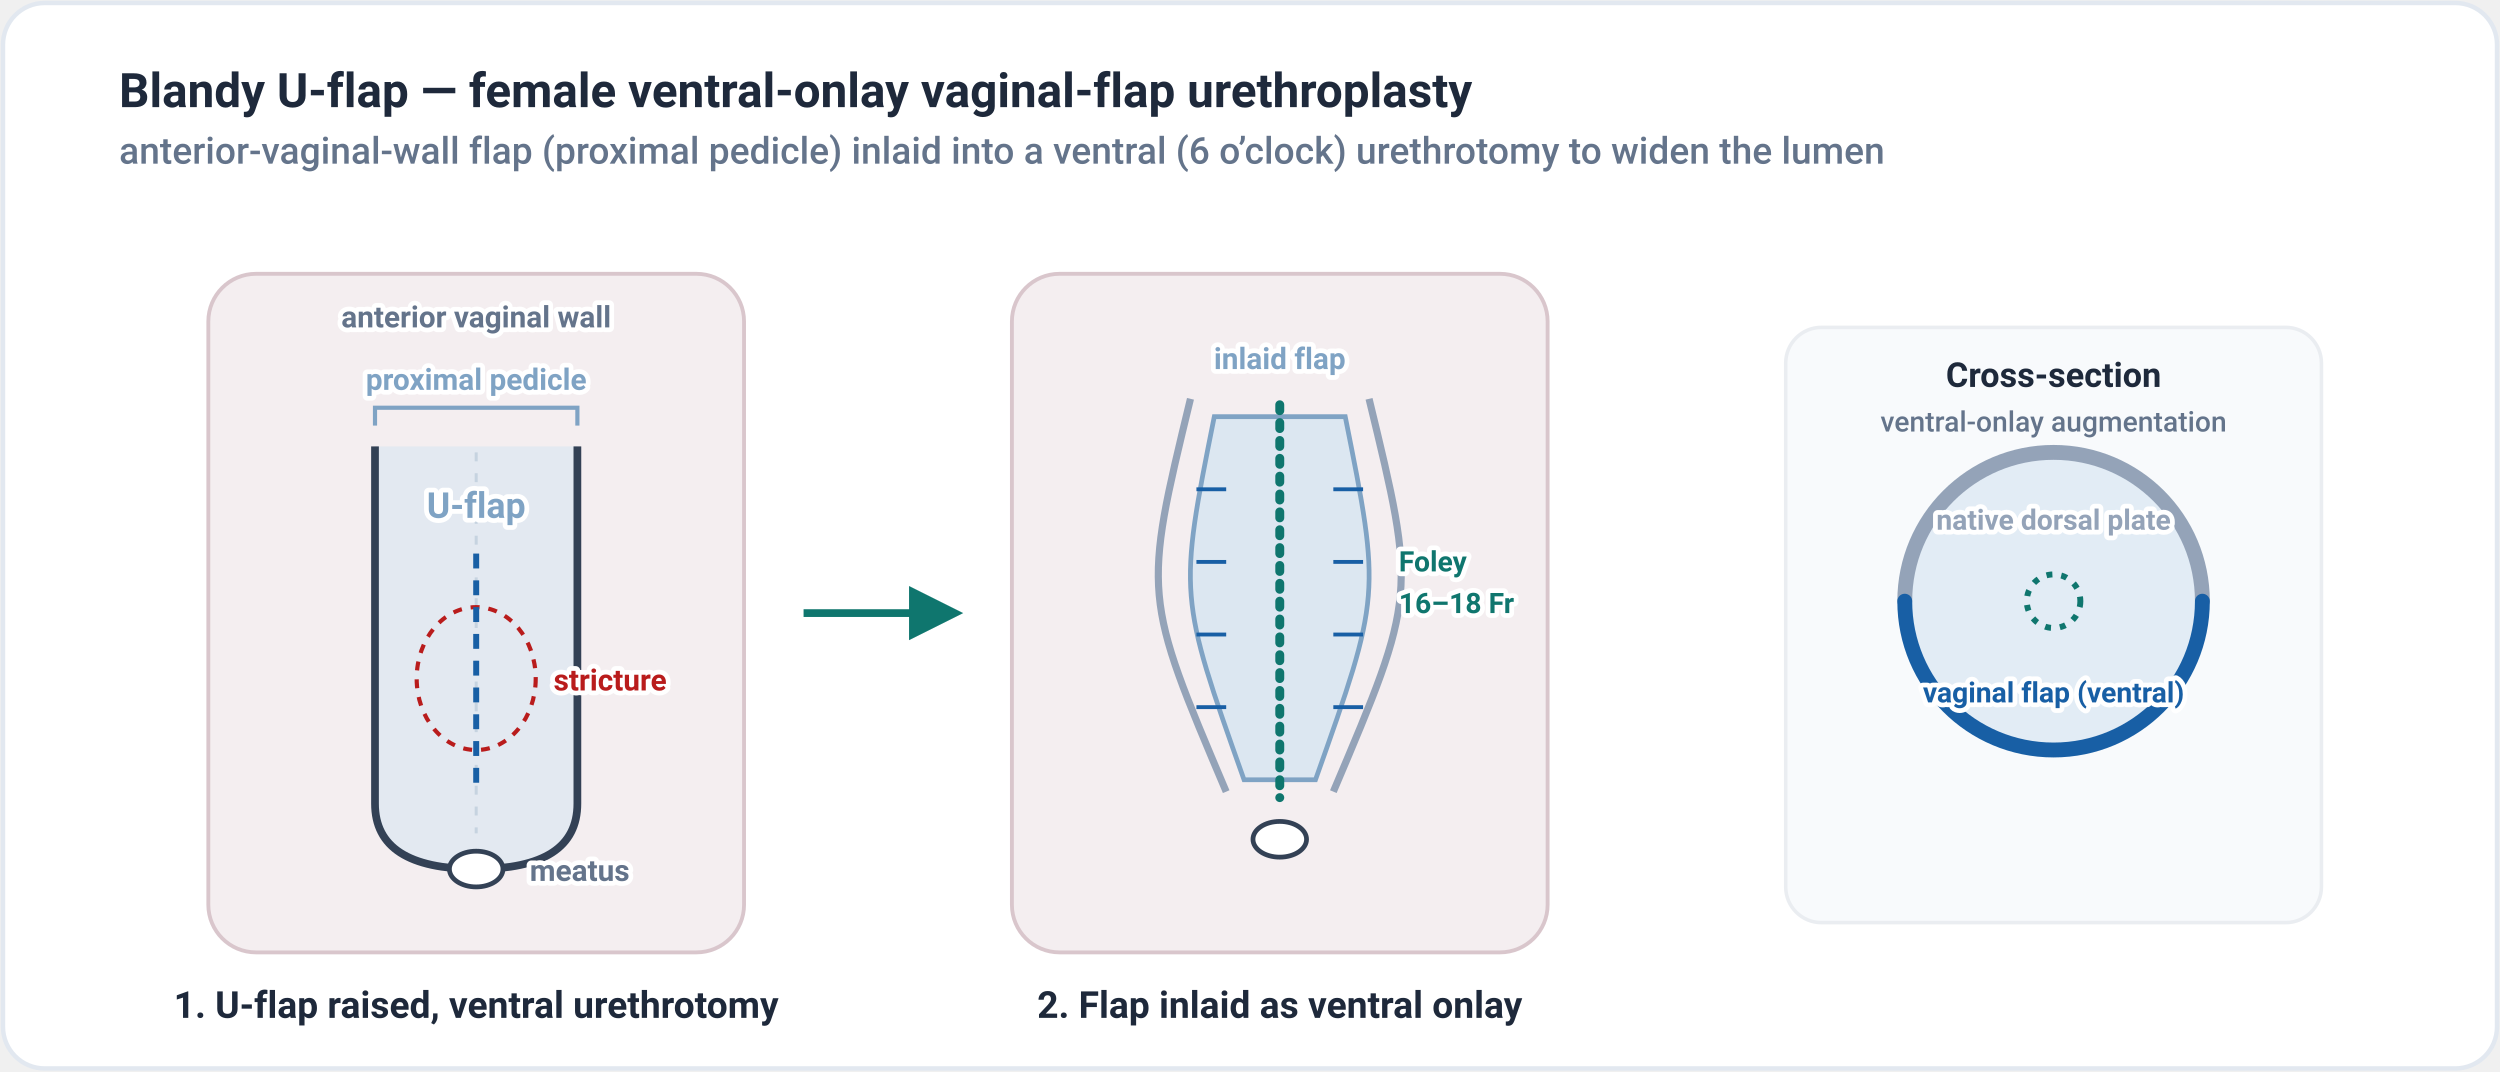
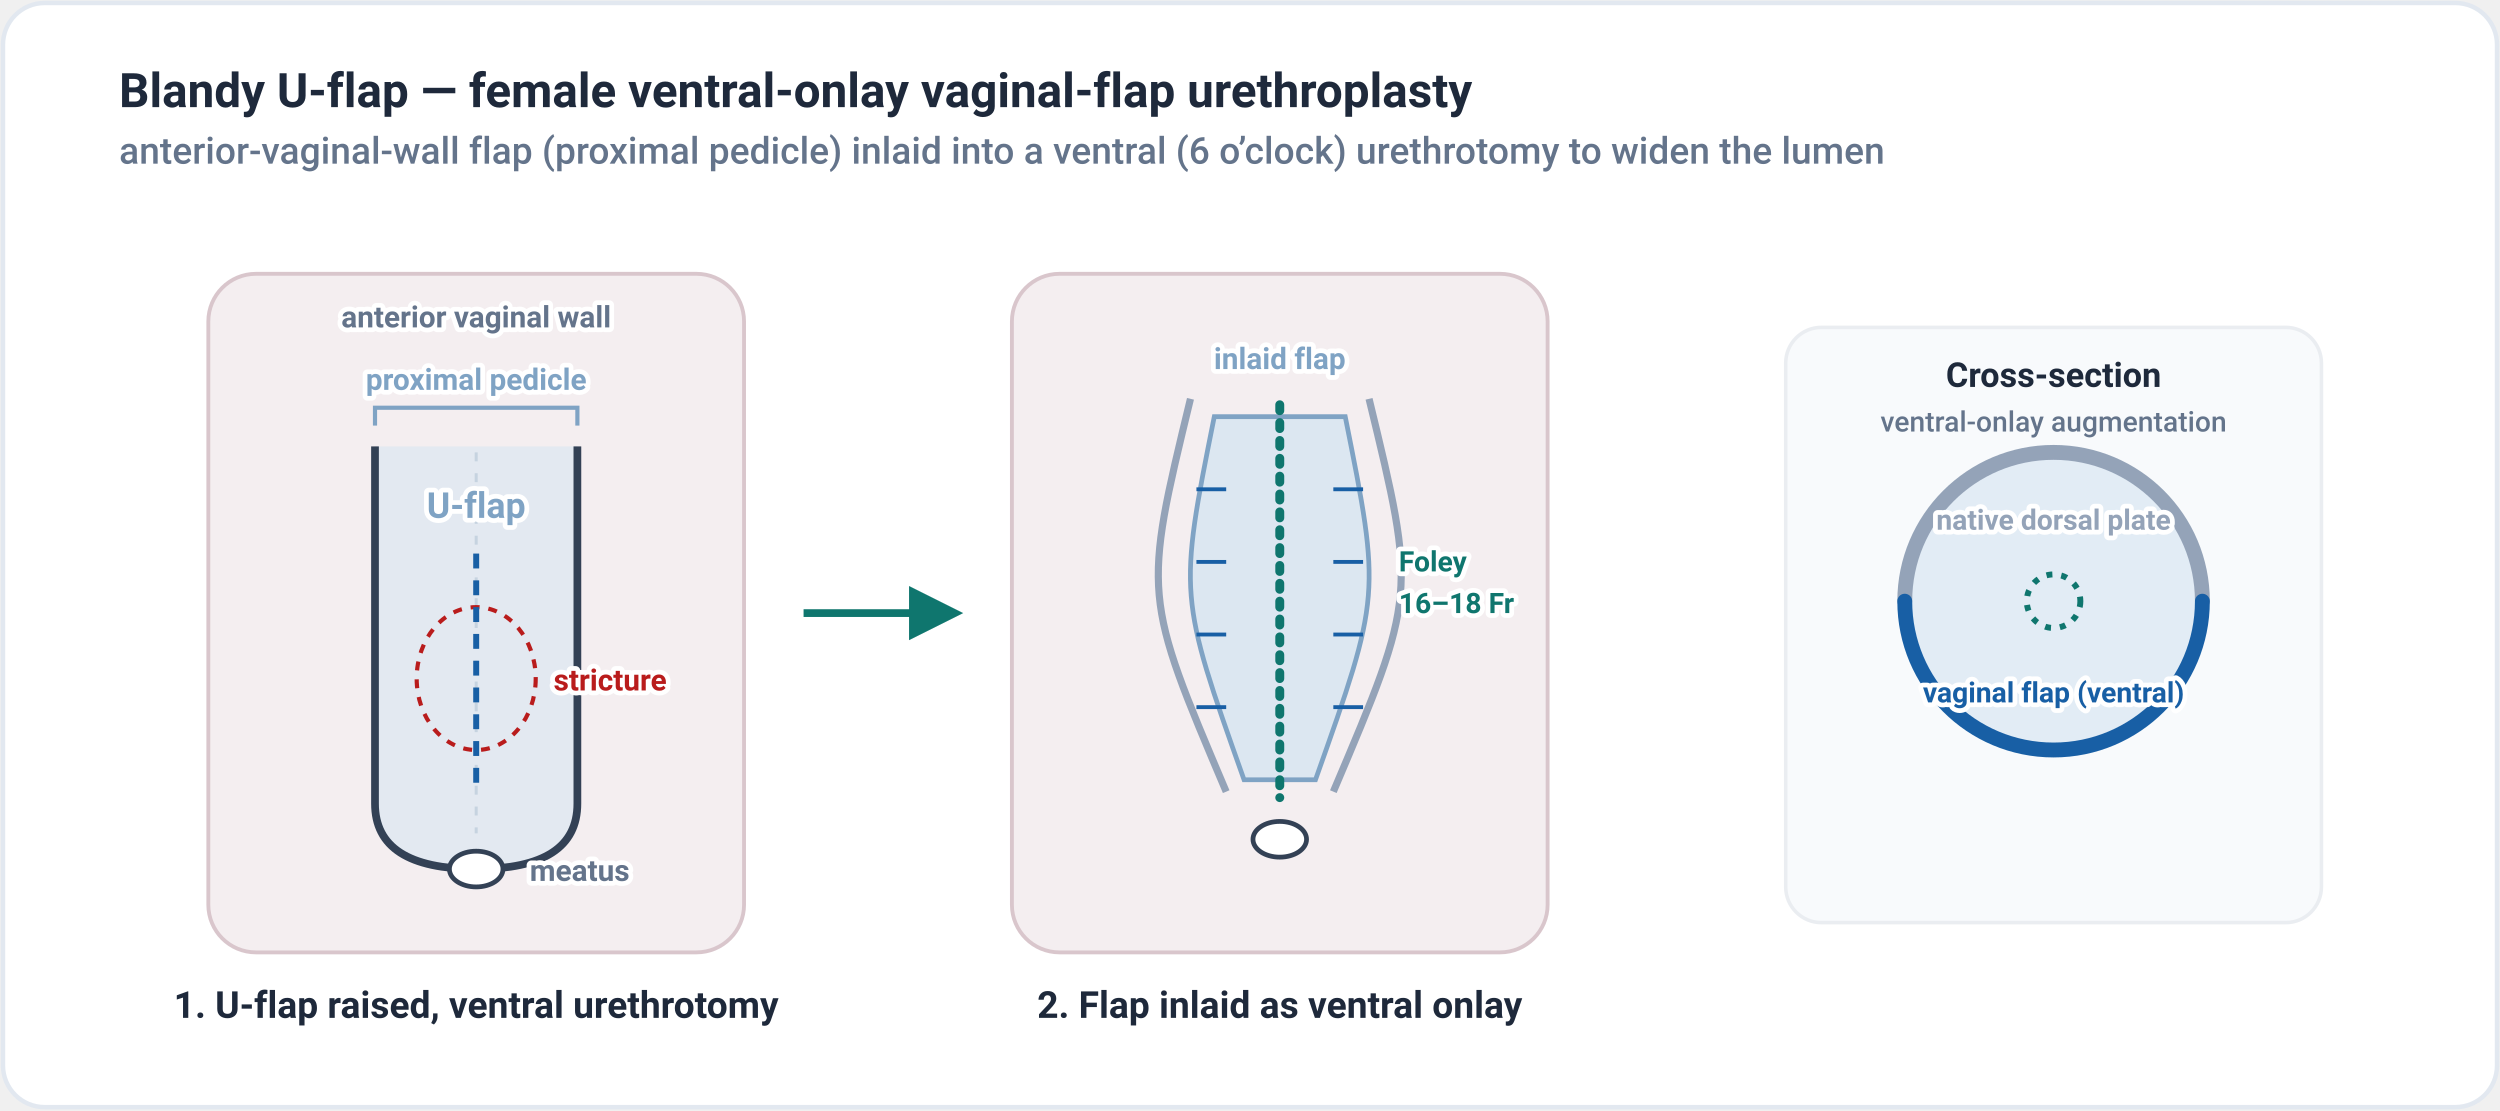
- <svg xmlns="http://www.w3.org/2000/svg" viewBox="0 0 840 360" width="840" height="360" role="img" aria-label="Blandy U-flap female vaginal-flap urethroplasty: panel 1 shows a U-shaped anterior-vaginal-wall flap with a proximal pedicle outlined over a strictured urethra with a planned ventral 6 o'clock urethrotomy; panel 2 shows the flap inlaid as a ventral onlay over a 16 to 18 French Foley catheter, sutured to the opened native urethral plate; a cross-section inset shows the native dorsal plate above and the vaginal-flap ventral onlay below around the catheter lumen. Key notes it is a pedicled flap that preserves its vascular plexus, is best for distal and mid-urethral strictures, is contraindicated in lichen sclerosus, and that lateral-based variants reduce the retrusive-meatus problem.">
+ <svg xmlns="http://www.w3.org/2000/svg" viewBox="0 0 840 373" width="840" height="373" role="img" aria-label="Blandy U-flap female vaginal-flap urethroplasty: panel 1 shows a U-shaped anterior-vaginal-wall flap with a proximal pedicle outlined over a strictured urethra with a planned ventral 6 o'clock urethrotomy; panel 2 shows the flap inlaid as a ventral onlay over a 16 to 18 French Foley catheter, sutured to the opened native urethral plate; a cross-section inset shows the native dorsal plate above and the vaginal-flap ventral onlay below around the catheter lumen. Key notes it is a pedicled flap that preserves its vascular plexus, is best for distal and mid-urethral strictures, is contraindicated in lichen sclerosus, and that lateral-based variants reduce the retrusive-meatus problem.">
  <defs>
    <marker id="ab" viewBox="0 0 10 10" refX="8" refY="5" markerWidth="7" markerHeight="7" orient="auto-start-reverse">
      <path d="M0,0 L10,5 L0,10 z" fill="#0F766E" />
    </marker>
  </defs>
-   <rect x="1" y="1" width="838" height="358" rx="14" fill="#FFFFFF" stroke="#E2E8F0" stroke-width="1.5" />
+   <rect x="1" y="1" width="838" height="371" rx="14" fill="#FFFFFF" stroke="#E2E8F0" stroke-width="1.5" />
  <text x="40" y="36" text-anchor="start" font-family="-apple-system, 'Segoe UI', Roboto, Helvetica, Arial, sans-serif" font-size="16" font-weight="700" fill="#1E293B">Blandy U-flap — female ventral-onlay vaginal-flap urethroplasty</text>
  <text x="40" y="55" text-anchor="start" font-family="-apple-system, 'Segoe UI', Roboto, Helvetica, Arial, sans-serif" font-size="12.5" font-weight="500" fill="#64748B">anterior-vaginal-wall flap (proximal pedicle) inlaid into a ventral (6 o’clock) urethrotomy to widen the lumen</text>
  <rect x="70" y="92" width="180" height="228" rx="16" fill="#F4EEF0" stroke="#D9C6CC" stroke-width="1.3" />
  <text x="160" y="110" text-anchor="middle" font-family="-apple-system, 'Segoe UI', Roboto, Helvetica, Arial, sans-serif" font-size="10" font-weight="600" fill="#64748B" paint-order="stroke" stroke="#FFFFFF" stroke-width="3.2" stroke-linejoin="round">anterior vaginal wall</text>
  <line x1="160" y1="152" x2="160" y2="280" stroke="#94A3B8" stroke-width="1" stroke-dasharray="3 4" />
  <path d="M 126 150 L 126 270 Q 126 292 160 292 Q 194 292 194 270 L 194 150" fill="#DCE7F1" fill-opacity="0.7" stroke="#334155" stroke-width="2.6" stroke-linejoin="round" />
  <text x="160" y="174" text-anchor="middle" font-family="-apple-system, 'Segoe UI', Roboto, Helvetica, Arial, sans-serif" font-size="12" font-weight="700" fill="#7FA3C4" paint-order="stroke" stroke="#FFFFFF" stroke-width="3.2" stroke-linejoin="round">U-flap</text>
  <ellipse cx="160" cy="228" rx="20" ry="24" fill="none" stroke="#B91C1C" stroke-width="1.4" stroke-dasharray="3 3" />
  <text x="186" y="232" text-anchor="start" font-family="-apple-system, 'Segoe UI', Roboto, Helvetica, Arial, sans-serif" font-size="10" font-weight="700" fill="#B91C1C" paint-order="stroke" stroke="#FFFFFF" stroke-width="3.2" stroke-linejoin="round">stricture</text>
  <line x1="160" y1="186" x2="160" y2="264" stroke="#185FA5" stroke-width="2" stroke-dasharray="5 4" />
  <path d="M 126 143 L 126 137 L 194 137 L 194 143" fill="none" stroke="#7FA3C4" stroke-width="1.4" />
  <text x="160" y="131" text-anchor="middle" font-family="-apple-system, 'Segoe UI', Roboto, Helvetica, Arial, sans-serif" font-size="10" font-weight="700" fill="#7FA3C4" paint-order="stroke" stroke="#FFFFFF" stroke-width="3.2" stroke-linejoin="round">proximal pedicle</text>
  <ellipse cx="160" cy="292" rx="9" ry="6" fill="#FFFFFF" stroke="#334155" stroke-width="1.6" />
  <text x="178" y="296" text-anchor="start" font-family="-apple-system, 'Segoe UI', Roboto, Helvetica, Arial, sans-serif" font-size="10" font-weight="600" fill="#64748B" paint-order="stroke" stroke="#FFFFFF" stroke-width="3.2" stroke-linejoin="round">meatus</text>
  <text x="160" y="342" text-anchor="middle" font-family="-apple-system, 'Segoe UI', Roboto, Helvetica, Arial, sans-serif" font-size="12.5" font-weight="700" fill="#1E293B">1. U-flap raised, ventral urethrotomy</text>
  <line x1="270" y1="206" x2="320" y2="206" stroke="#0F766E" stroke-width="2.6" marker-end="url(#ab)" />
  <rect x="340" y="92" width="180" height="228" rx="16" fill="#F4EEF0" stroke="#D9C6CC" stroke-width="1.3" />
  <path d="M 400 134 C 384 200, 384 200, 412 266" fill="none" stroke="#94A3B8" stroke-width="2.4" />
  <path d="M 460 134 C 476 200, 476 200, 448 266" fill="none" stroke="#94A3B8" stroke-width="2.4" />
  <path d="M 408 140 C 396 200, 396 200, 418 262 L 442 262 C 464 200, 464 200, 452 140 Z" fill="#DCE7F1" stroke="#7FA3C4" stroke-width="1.6" />
  <line x1="430" y1="136" x2="430" y2="268" stroke="#0F766E" stroke-width="3" stroke-dasharray="2 4" stroke-linecap="round" />
  <line x1="402" y1="164.4" x2="412" y2="164.4" stroke="#185FA5" stroke-width="1.3" />
  <line x1="448" y1="164.4" x2="458" y2="164.4" stroke="#185FA5" stroke-width="1.3" />
  <line x1="402" y1="188.8" x2="412" y2="188.8" stroke="#185FA5" stroke-width="1.3" />
  <line x1="448" y1="188.8" x2="458" y2="188.8" stroke="#185FA5" stroke-width="1.3" />
  <line x1="402" y1="213.2" x2="412" y2="213.2" stroke="#185FA5" stroke-width="1.3" />
  <line x1="448" y1="213.2" x2="458" y2="213.2" stroke="#185FA5" stroke-width="1.3" />
  <line x1="402" y1="237.6" x2="412" y2="237.6" stroke="#185FA5" stroke-width="1.3" />
  <line x1="448" y1="237.6" x2="458" y2="237.6" stroke="#185FA5" stroke-width="1.3" />
  <text x="430" y="124" text-anchor="middle" font-family="-apple-system, 'Segoe UI', Roboto, Helvetica, Arial, sans-serif" font-size="10" font-weight="700" fill="#7FA3C4" paint-order="stroke" stroke="#FFFFFF" stroke-width="3.2" stroke-linejoin="round">inlaid flap</text>
  <text x="470" y="192" text-anchor="start" font-family="-apple-system, 'Segoe UI', Roboto, Helvetica, Arial, sans-serif" font-size="9.5" font-weight="600" fill="#0F766E" paint-order="stroke" stroke="#FFFFFF" stroke-width="3.2" stroke-linejoin="round">Foley</text>
  <text x="470" y="206" text-anchor="start" font-family="-apple-system, 'Segoe UI', Roboto, Helvetica, Arial, sans-serif" font-size="9.5" font-weight="600" fill="#0F766E" paint-order="stroke" stroke="#FFFFFF" stroke-width="3.2" stroke-linejoin="round">16–18 Fr</text>
  <ellipse cx="430" cy="282" rx="9" ry="6" fill="#FFFFFF" stroke="#334155" stroke-width="1.6" />
  <text x="430" y="342" text-anchor="middle" font-family="-apple-system, 'Segoe UI', Roboto, Helvetica, Arial, sans-serif" font-size="12.5" font-weight="700" fill="#1E293B">2. Flap inlaid as ventral onlay</text>
  <rect x="600" y="110" width="180" height="200" rx="12" fill="#F8FAFC" stroke="#EAEDF1" stroke-width="1.2" />
  <text x="690" y="130" text-anchor="middle" font-family="-apple-system, 'Segoe UI', Roboto, Helvetica, Arial, sans-serif" font-size="11.5" font-weight="700" fill="#1E293B">Cross-section</text>
  <text x="690" y="145" text-anchor="middle" font-family="-apple-system, 'Segoe UI', Roboto, Helvetica, Arial, sans-serif" font-size="9.5" font-weight="500" fill="#64748B">ventral-onlay augmentation</text>
  <circle cx="690" cy="202" r="50" fill="#E2ECF5" />
  <path d="M 640 202 A 50 50 0 0 1 740 202" fill="none" stroke="#94A3B8" stroke-width="5" stroke-linecap="round" />
  <path d="M 640 202 A 50 50 0 0 0 740 202" fill="none" stroke="#185FA5" stroke-width="5" stroke-linecap="round" />
  <circle cx="690" cy="202" r="9" fill="none" stroke="#0F766E" stroke-width="2" stroke-dasharray="2 3" />
  <text x="690" y="178" text-anchor="middle" font-family="-apple-system, 'Segoe UI', Roboto, Helvetica, Arial, sans-serif" font-size="9.5" font-weight="700" fill="#94A3B8" paint-order="stroke" stroke="#FFFFFF" stroke-width="3.2" stroke-linejoin="round">native dorsal plate</text>
  <text x="690" y="236" text-anchor="middle" font-family="-apple-system, 'Segoe UI', Roboto, Helvetica, Arial, sans-serif" font-size="9.5" font-weight="700" fill="#185FA5" paint-order="stroke" stroke="#FFFFFF" stroke-width="3.2" stroke-linejoin="round">vaginal flap (ventral)</text>
</svg>
